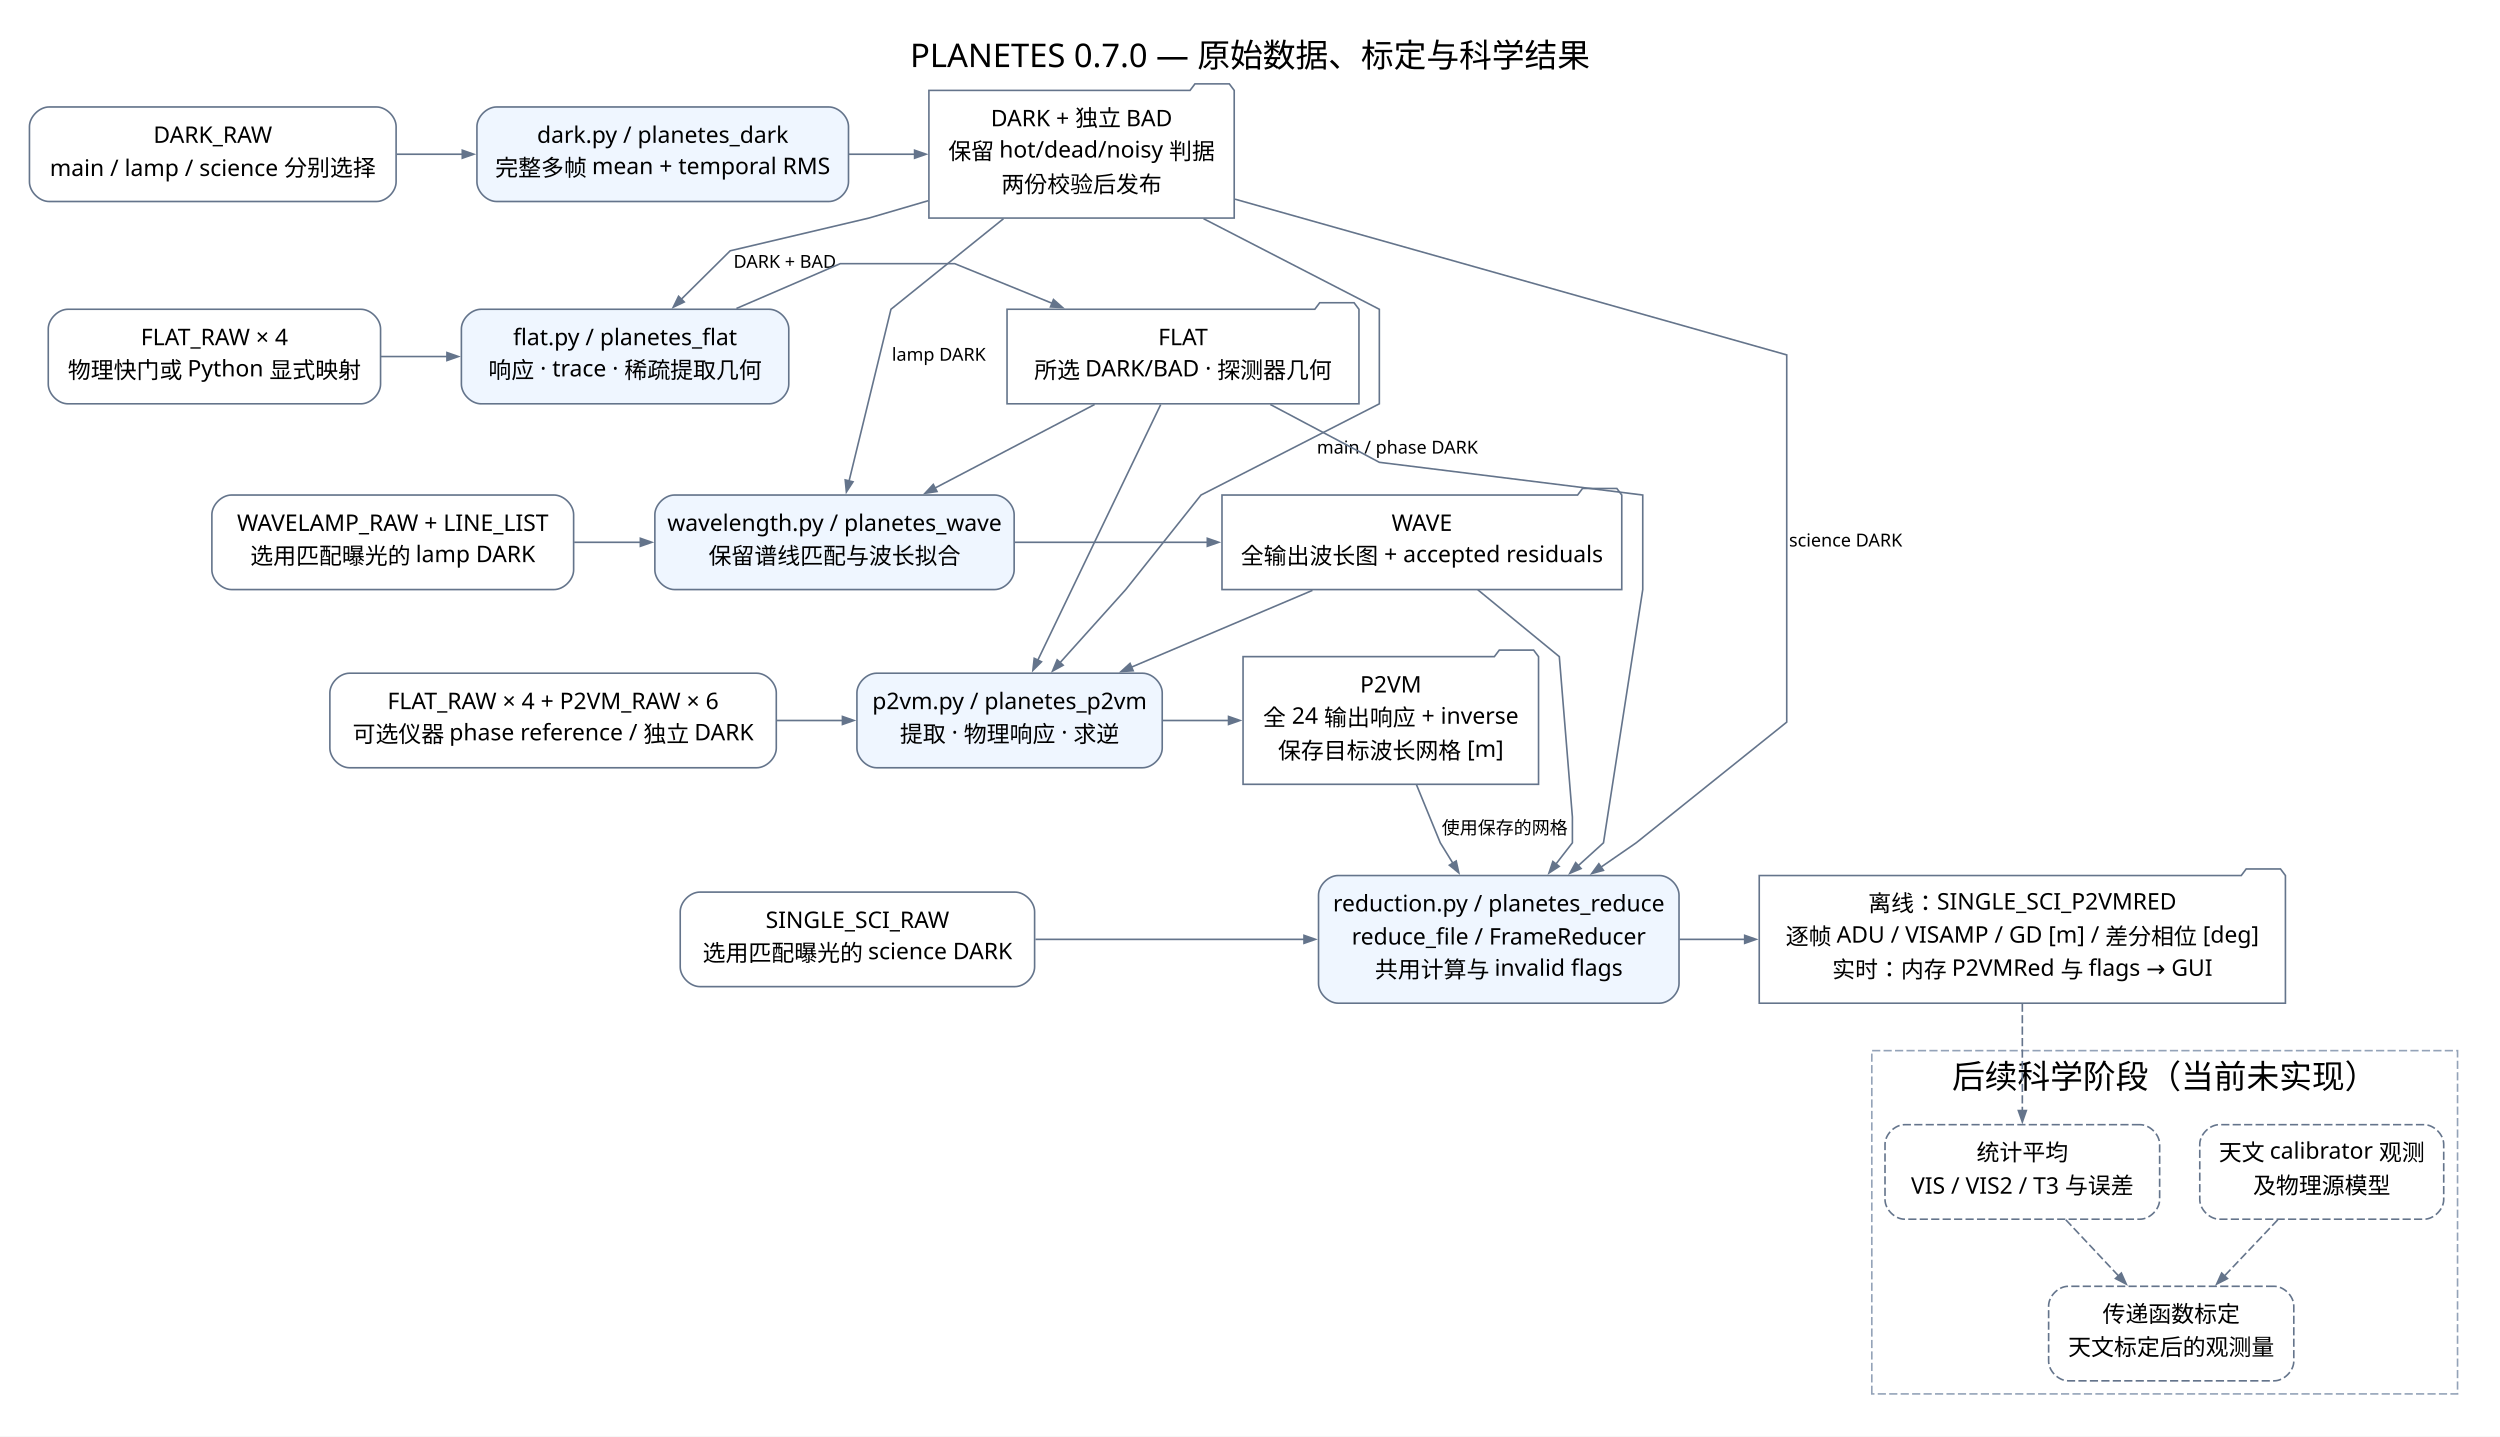
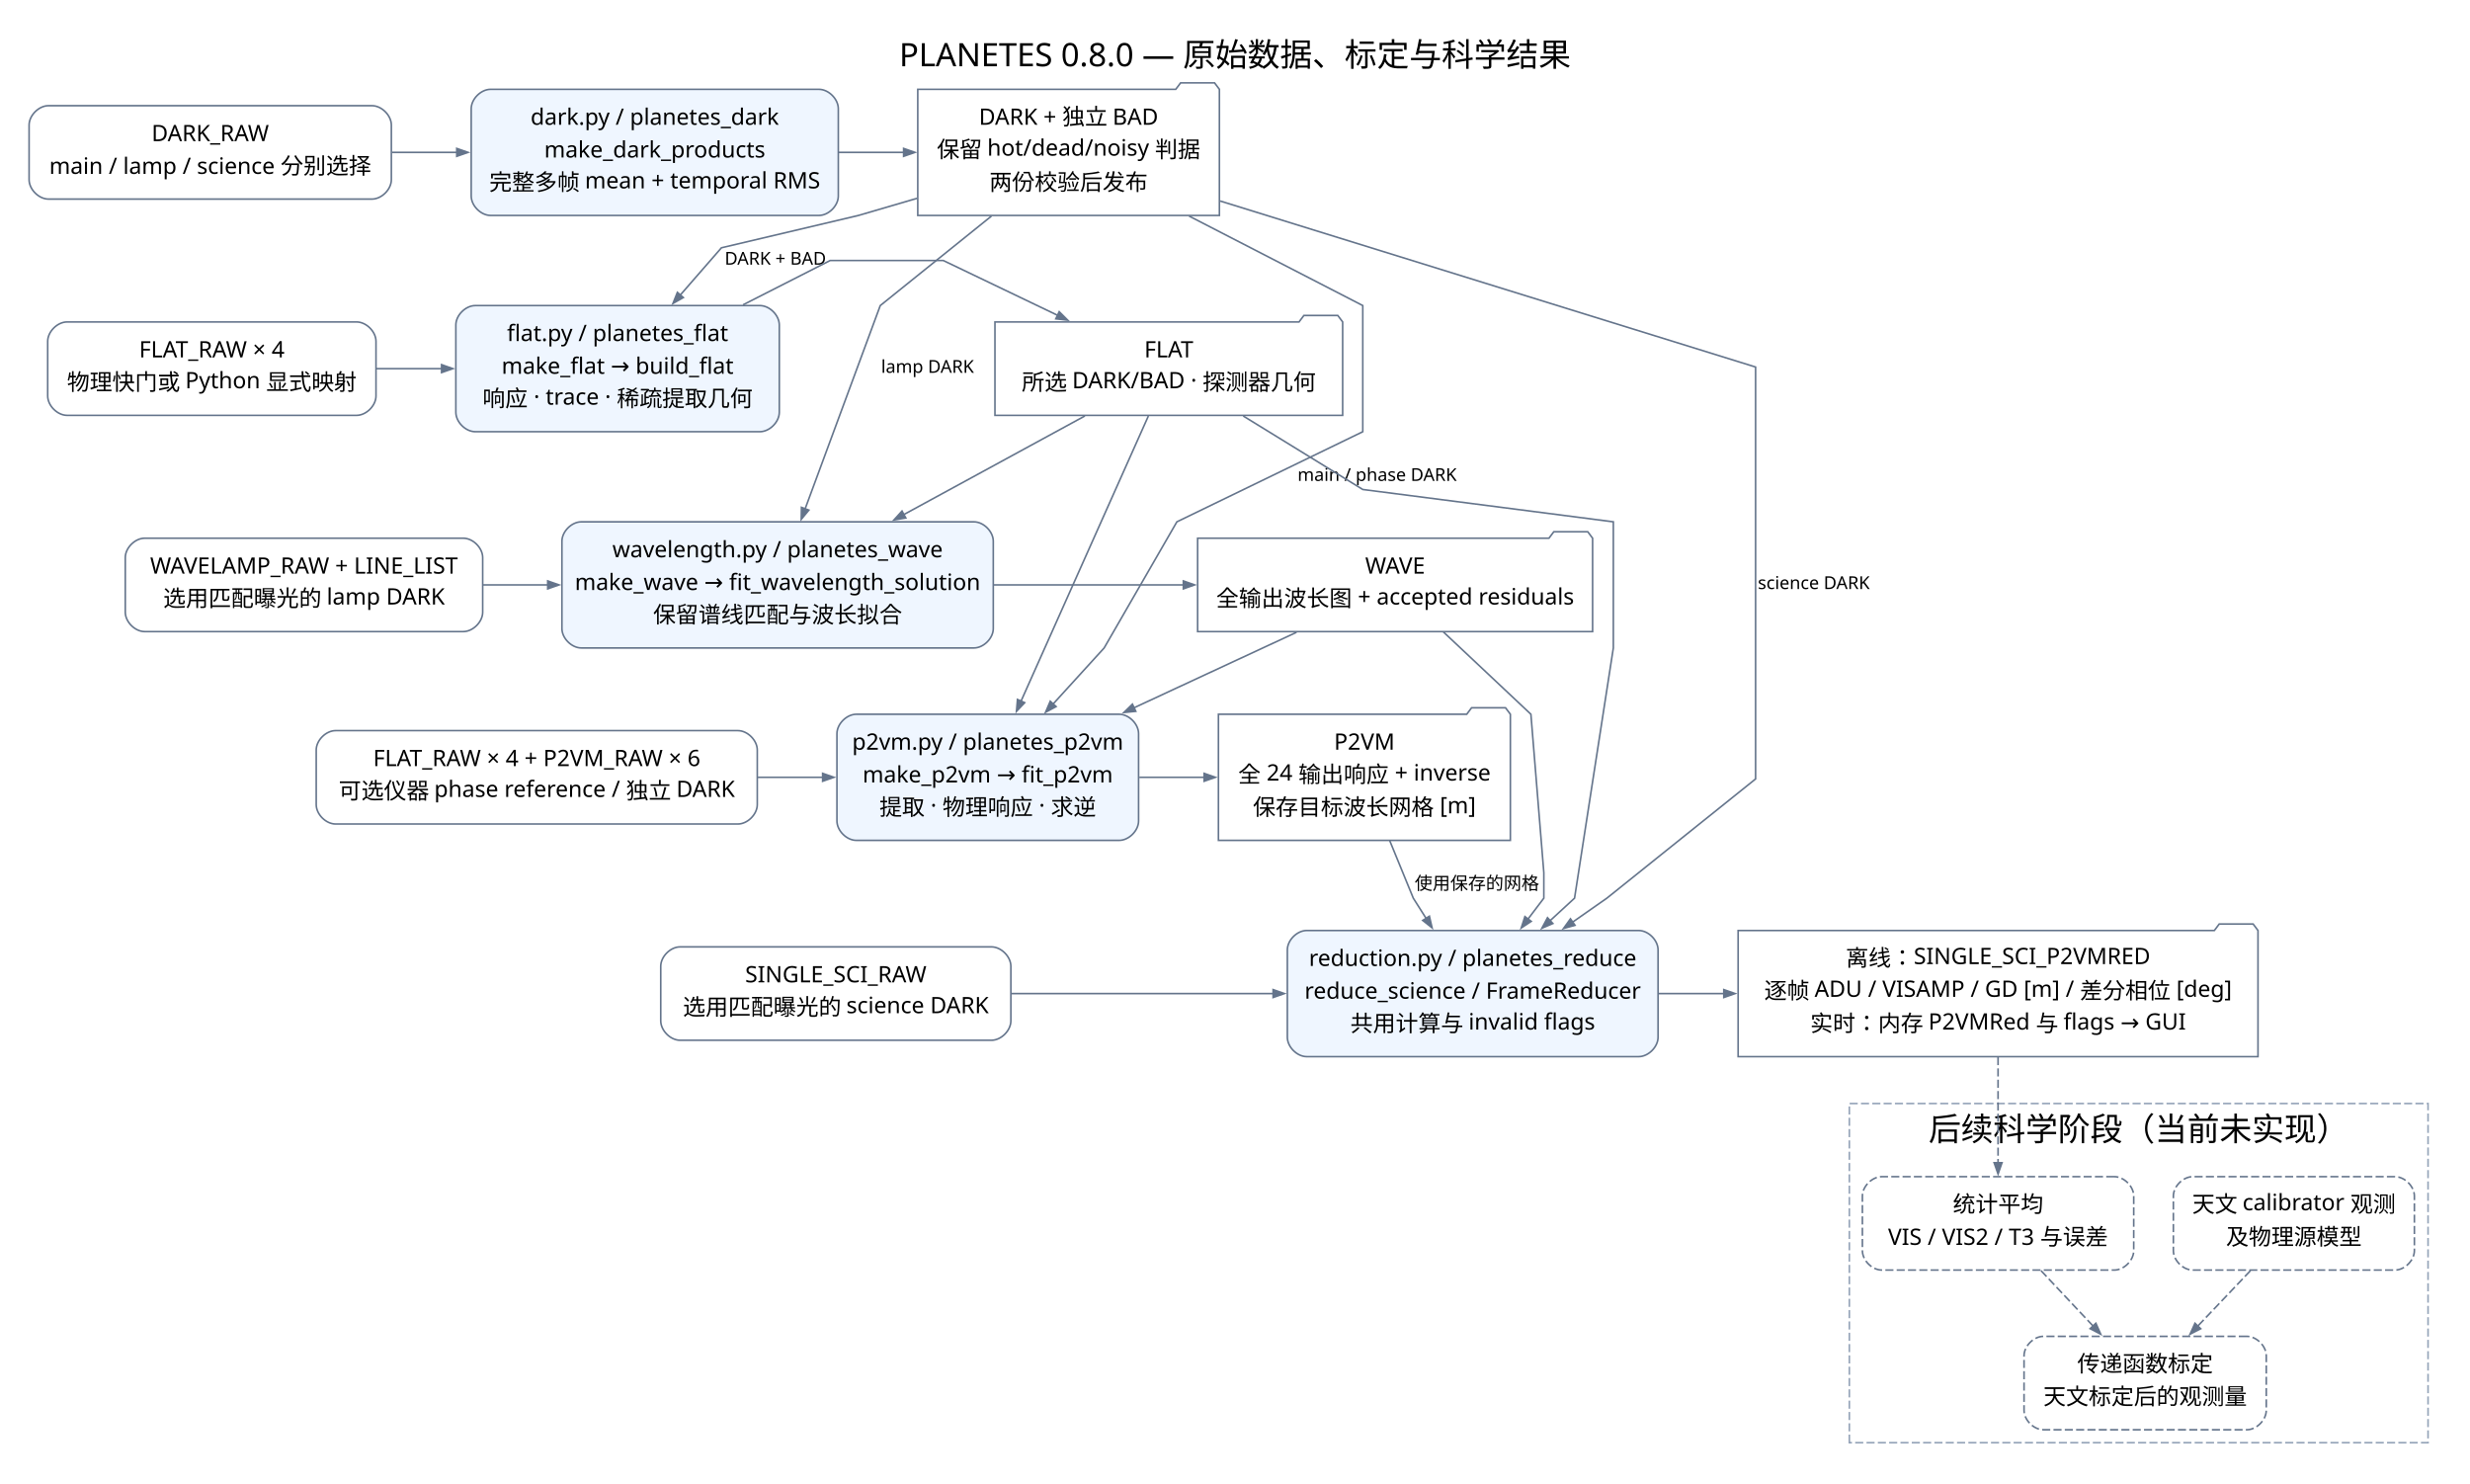
- <svg xmlns="http://www.w3.org/2000/svg" width="1528pt" height="878pt" viewBox="0.00 0.00 1528.00 878.00">
-   <g id="graph0" class="graph" transform="scale(1 1) rotate(0) translate(18 859.96)">
-     <polygon fill="white" stroke="none" points="-18,18 -18,-859.96 1510.05,-859.96 1510.05,18 -18,18" />
-     <text xml:space="preserve" text-anchor="middle" x="746.02" y="-818.96" font-family="PingFang SC" font-size="20.00">PLANETES 0.7.0 — 原始数据、标定与科学结果</text>
+ <svg xmlns="http://www.w3.org/2000/svg" width="1528pt" height="918pt" viewBox="0.00 0.00 1528.00 918.00">
+   <g id="graph0" class="graph" transform="scale(1 1) rotate(0) translate(18 900.46)">
+     <polygon fill="white" stroke="none" points="-18,18 -18,-900.46 1510.05,-900.46 1510.05,18 -18,18" />
+     <text xml:space="preserve" text-anchor="middle" x="746.02" y="-859.46" font-family="PingFang SC" font-size="20.00">PLANETES 0.8.0 — 原始数据、标定与科学结果</text>
    <g id="clust6" class="cluster">
      <polygon fill="white" stroke="#94a3b8" stroke-dasharray="5,2" points="1126.05,-8 1126.05,-217.81 1484.05,-217.81 1484.05,-8 1126.05,-8" />
      <text xml:space="preserve" text-anchor="middle" x="1305.05" y="-194.81" font-family="PingFang SC" font-size="20.00">后续科学阶段（当前未实现）</text>
    </g>
    <g id="node1" class="node">
-       <path fill="none" stroke="#64748b" d="M212.1,-794.58C212.1,-794.58 12,-794.58 12,-794.58 6,-794.58 0,-788.58 0,-782.58 0,-782.58 0,-748.8 0,-748.8 0,-742.8 6,-736.8 12,-736.8 12,-736.8 212.1,-736.8 212.1,-736.8 218.1,-736.8 224.1,-742.8 224.1,-748.8 224.1,-748.8 224.1,-782.58 224.1,-782.58 224.1,-788.58 218.1,-794.58 212.1,-794.58" />
-       <text xml:space="preserve" text-anchor="middle" x="112.05" y="-772.64" font-family="PingFang SC" font-size="14.00">DARK_RAW</text>
-       <text xml:space="preserve" text-anchor="middle" x="112.05" y="-752.39" font-family="PingFang SC" font-size="14.00">main / lamp / science 分别选择</text>
+       <path fill="none" stroke="#64748b" d="M212.1,-835.08C212.1,-835.08 12,-835.08 12,-835.08 6,-835.08 0,-829.08 0,-823.08 0,-823.08 0,-789.3 0,-789.3 0,-783.3 6,-777.3 12,-777.3 12,-777.3 212.1,-777.3 212.1,-777.3 218.1,-777.3 224.1,-783.3 224.1,-789.3 224.1,-789.3 224.1,-823.08 224.1,-823.08 224.1,-829.08 218.1,-835.08 212.1,-835.08" />
+       <text xml:space="preserve" text-anchor="middle" x="112.05" y="-813.14" font-family="PingFang SC" font-size="14.00">DARK_RAW</text>
+       <text xml:space="preserve" text-anchor="middle" x="112.05" y="-792.89" font-family="PingFang SC" font-size="14.00">main / lamp / science 分别选择</text>
    </g>
    <g id="node2" class="node">
-       <path fill="#eff6ff" stroke="#64748b" d="M488.6,-794.58C488.6,-794.58 285.5,-794.58 285.5,-794.58 279.5,-794.58 273.5,-788.58 273.5,-782.58 273.5,-782.58 273.5,-748.8 273.5,-748.8 273.5,-742.8 279.5,-736.8 285.5,-736.8 285.5,-736.8 488.6,-736.8 488.6,-736.8 494.6,-736.8 500.6,-742.8 500.6,-748.8 500.6,-748.8 500.6,-782.58 500.6,-782.58 500.6,-788.58 494.6,-794.58 488.6,-794.58" />
-       <text xml:space="preserve" text-anchor="middle" x="387.05" y="-772.64" font-family="PingFang SC" font-size="14.00">dark.py / planetes_dark</text>
-       <text xml:space="preserve" text-anchor="middle" x="387.05" y="-752.39" font-family="PingFang SC" font-size="14.00">完整多帧 mean + temporal RMS</text>
+       <path fill="#eff6ff" stroke="#64748b" d="M488.6,-845.21C488.6,-845.21 285.5,-845.21 285.5,-845.21 279.5,-845.21 273.5,-839.21 273.5,-833.21 273.5,-833.21 273.5,-779.18 273.5,-779.18 273.5,-773.18 279.5,-767.18 285.5,-767.18 285.5,-767.18 488.6,-767.18 488.6,-767.18 494.6,-767.18 500.6,-773.18 500.6,-779.18 500.6,-779.18 500.6,-833.21 500.6,-833.21 500.6,-839.21 494.6,-845.21 488.6,-845.21" />
+       <text xml:space="preserve" text-anchor="middle" x="387.05" y="-823.27" font-family="PingFang SC" font-size="14.00">dark.py / planetes_dark</text>
+       <text xml:space="preserve" text-anchor="middle" x="387.05" y="-803.02" font-family="PingFang SC" font-size="14.00">make_dark_products</text>
+       <text xml:space="preserve" text-anchor="middle" x="387.05" y="-782.77" font-family="PingFang SC" font-size="14.00">完整多帧 mean + temporal RMS</text>
    </g>
    <g id="edge1" class="edge">
-       <path fill="none" stroke="#64748b" d="M224.52,-765.69C236.39,-765.69 251.5,-765.69 264.71,-765.69" />
-       <polygon fill="#64748b" stroke="#64748b" points="264.55,-768.15 271.55,-765.7 264.55,-763.25 264.55,-768.15" />
+       <path fill="none" stroke="#64748b" d="M224.52,-806.19C236.39,-806.19 251.5,-806.19 264.71,-806.19" />
+       <polygon fill="#64748b" stroke="#64748b" points="264.55,-808.65 271.55,-806.2 264.55,-803.75 264.55,-808.65" />
    </g>
    <g id="node4" class="node">
-       <path fill="none" stroke="#64748b" d="M202.6,-670.93C202.6,-670.93 23.5,-670.93 23.5,-670.93 17.5,-670.93 11.5,-664.93 11.5,-658.93 11.5,-658.93 11.5,-625.15 11.5,-625.15 11.5,-619.15 17.5,-613.15 23.5,-613.15 23.5,-613.15 202.6,-613.15 202.6,-613.15 208.6,-613.15 214.6,-619.15 214.6,-625.15 214.6,-625.15 214.6,-658.93 214.6,-658.93 214.6,-664.93 208.6,-670.93 202.6,-670.93" />
-       <text xml:space="preserve" text-anchor="middle" x="113.05" y="-648.99" font-family="PingFang SC" font-size="14.00">FLAT_RAW × 4</text>
-       <text xml:space="preserve" text-anchor="middle" x="113.05" y="-628.74" font-family="PingFang SC" font-size="14.00">物理快门或 Python 显式映射</text>
+       <path fill="none" stroke="#64748b" d="M202.6,-701.3C202.6,-701.3 23.5,-701.3 23.5,-701.3 17.5,-701.3 11.5,-695.3 11.5,-689.3 11.5,-689.3 11.5,-655.52 11.5,-655.52 11.5,-649.52 17.5,-643.52 23.5,-643.52 23.5,-643.52 202.6,-643.52 202.6,-643.52 208.6,-643.52 214.6,-649.52 214.6,-655.52 214.6,-655.52 214.6,-689.3 214.6,-689.3 214.6,-695.3 208.6,-701.3 202.6,-701.3" />
+       <text xml:space="preserve" text-anchor="middle" x="113.05" y="-679.37" font-family="PingFang SC" font-size="14.00">FLAT_RAW × 4</text>
+       <text xml:space="preserve" text-anchor="middle" x="113.05" y="-659.12" font-family="PingFang SC" font-size="14.00">物理快门或 Python 显式映射</text>
    </g>
    <g id="node3" class="node">
-       <polygon fill="none" stroke="#64748b" points="736.35,-804.71 733.35,-808.71 712.35,-808.71 709.35,-804.71 549.75,-804.71 549.75,-726.68 736.35,-726.68 736.35,-804.71" />
-       <text xml:space="preserve" text-anchor="middle" x="643.05" y="-782.77" font-family="PingFang SC" font-size="14.00">DARK + 独立 BAD</text>
-       <text xml:space="preserve" text-anchor="middle" x="643.05" y="-762.52" font-family="PingFang SC" font-size="14.00">保留 hot/dead/noisy 判据</text>
-       <text xml:space="preserve" text-anchor="middle" x="643.05" y="-742.27" font-family="PingFang SC" font-size="14.00">两份校验后发布</text>
+       <polygon fill="none" stroke="#64748b" points="736.35,-845.21 733.35,-849.21 712.35,-849.21 709.35,-845.21 549.75,-845.21 549.75,-767.18 736.35,-767.18 736.35,-845.21" />
+       <text xml:space="preserve" text-anchor="middle" x="643.05" y="-823.27" font-family="PingFang SC" font-size="14.00">DARK + 独立 BAD</text>
+       <text xml:space="preserve" text-anchor="middle" x="643.05" y="-803.02" font-family="PingFang SC" font-size="14.00">保留 hot/dead/noisy 判据</text>
+       <text xml:space="preserve" text-anchor="middle" x="643.05" y="-782.77" font-family="PingFang SC" font-size="14.00">两份校验后发布</text>
    </g>
    <g id="edge2" class="edge">
-       <path fill="none" stroke="#64748b" d="M500.8,-765.69C514.26,-765.69 529.87,-765.69 541.33,-765.69" />
-       <polygon fill="#64748b" stroke="#64748b" points="541,-768.15 548,-765.7 541,-763.25 541,-768.15" />
+       <path fill="none" stroke="#64748b" d="M500.8,-806.19C514.26,-806.19 529.87,-806.19 541.33,-806.19" />
+       <polygon fill="#64748b" stroke="#64748b" points="541,-808.65 548,-806.2 541,-803.75 541,-808.65" />
    </g>
    <g id="node5" class="node">
-       <path fill="#eff6ff" stroke="#64748b" d="M452.1,-670.93C452.1,-670.93 276,-670.93 276,-670.93 270,-670.93 264,-664.93 264,-658.93 264,-658.93 264,-625.15 264,-625.15 264,-619.15 270,-613.15 276,-613.15 276,-613.15 452.1,-613.15 452.1,-613.15 458.1,-613.15 464.1,-619.15 464.1,-625.15 464.1,-625.15 464.1,-658.93 464.1,-658.93 464.1,-664.93 458.1,-670.93 452.1,-670.93" />
-       <text xml:space="preserve" text-anchor="middle" x="364.05" y="-648.99" font-family="PingFang SC" font-size="14.00">flat.py / planetes_flat</text>
-       <text xml:space="preserve" text-anchor="middle" x="364.05" y="-628.74" font-family="PingFang SC" font-size="14.00">响应 · trace · 稀疏提取几何</text>
+       <path fill="#eff6ff" stroke="#64748b" d="M452.1,-711.43C452.1,-711.43 276,-711.43 276,-711.43 270,-711.43 264,-705.43 264,-699.43 264,-699.43 264,-645.4 264,-645.4 264,-639.4 270,-633.4 276,-633.4 276,-633.4 452.1,-633.4 452.1,-633.4 458.1,-633.4 464.1,-639.4 464.1,-645.4 464.1,-645.4 464.1,-699.43 464.1,-699.43 464.1,-705.43 458.1,-711.43 452.1,-711.43" />
+       <text xml:space="preserve" text-anchor="middle" x="364.05" y="-689.49" font-family="PingFang SC" font-size="14.00">flat.py / planetes_flat</text>
+       <text xml:space="preserve" text-anchor="middle" x="364.05" y="-669.24" font-family="PingFang SC" font-size="14.00">make_flat → build_flat</text>
+       <text xml:space="preserve" text-anchor="middle" x="364.05" y="-648.99" font-family="PingFang SC" font-size="14.00">响应 · trace · 稀疏提取几何</text>
    </g>
    <g id="edge11" class="edge">
-       <path fill="none" stroke="#64748b" d="M549.26,-737.27C528.76,-731.27 513.05,-726.68 513.05,-726.68 513.05,-726.68 428.3,-706.68 428.3,-706.68 428.3,-706.68 413.49,-692.01 398.09,-676.76" />
-       <polygon fill="#64748b" stroke="#64748b" points="400.19,-675.39 393.49,-672.2 396.74,-678.87 400.19,-675.39" />
-       <text xml:space="preserve" text-anchor="middle" x="461.67" y="-696.23" font-family="PingFang SC" font-size="11.00">DARK + BAD</text>
+       <path fill="none" stroke="#64748b" d="M549.26,-777.77C528.76,-771.77 513.05,-767.18 513.05,-767.18 513.05,-767.18 428.3,-747.18 428.3,-747.18 428.3,-747.18 416.36,-733.47 402.78,-717.88" />
+       <polygon fill="#64748b" stroke="#64748b" points="404.74,-716.4 398.3,-712.74 401.05,-719.62 404.74,-716.4" />
+       <text xml:space="preserve" text-anchor="middle" x="461.67" y="-736.73" font-family="PingFang SC" font-size="11.00">DARK + BAD</text>
    </g>
    <g id="node8" class="node">
-       <path fill="#eff6ff" stroke="#64748b" d="M589.85,-557.4C589.85,-557.4 394.25,-557.4 394.25,-557.4 388.25,-557.4 382.25,-551.4 382.25,-545.4 382.25,-545.4 382.25,-511.62 382.25,-511.62 382.25,-505.62 388.25,-499.62 394.25,-499.62 394.25,-499.62 589.85,-499.62 589.85,-499.62 595.85,-499.62 601.85,-505.62 601.85,-511.62 601.85,-511.62 601.85,-545.4 601.85,-545.4 601.85,-551.4 595.85,-557.4 589.85,-557.4" />
-       <text xml:space="preserve" text-anchor="middle" x="492.05" y="-535.46" font-family="PingFang SC" font-size="14.00">wavelength.py / planetes_wave</text>
-       <text xml:space="preserve" text-anchor="middle" x="492.05" y="-515.21" font-family="PingFang SC" font-size="14.00">保留谱线匹配与波长拟合</text>
+       <path fill="#eff6ff" stroke="#64748b" d="M584.47,-577.65C584.47,-577.65 341.62,-577.65 341.62,-577.65 335.62,-577.65 329.62,-571.65 329.62,-565.65 329.62,-565.65 329.62,-511.62 329.62,-511.62 329.62,-505.62 335.62,-499.62 341.62,-499.62 341.62,-499.62 584.47,-499.62 584.47,-499.62 590.47,-499.62 596.47,-505.62 596.47,-511.62 596.47,-511.62 596.47,-565.65 596.47,-565.65 596.47,-571.65 590.47,-577.65 584.47,-577.65" />
+       <text xml:space="preserve" text-anchor="middle" x="463.05" y="-555.71" font-family="PingFang SC" font-size="14.00">wavelength.py / planetes_wave</text>
+       <text xml:space="preserve" text-anchor="middle" x="463.05" y="-535.46" font-family="PingFang SC" font-size="14.00">make_wave → fit_wavelength_solution</text>
+       <text xml:space="preserve" text-anchor="middle" x="463.05" y="-515.21" font-family="PingFang SC" font-size="14.00">保留谱线匹配与波长拟合</text>
    </g>
    <g id="edge12" class="edge">
-       <path fill="none" stroke="#64748b" d="M595.33,-726.29C563.16,-700.39 526.55,-670.93 526.55,-670.93 526.55,-670.93 511.14,-607.76 500.92,-565.86" />
-       <polygon fill="#64748b" stroke="#64748b" points="503.35,-565.48 499.31,-559.26 498.59,-566.64 503.35,-565.48" />
-       <text xml:space="preserve" text-anchor="middle" x="555.8" y="-639.46" font-family="PingFang SC" font-size="11.00">lamp DARK</text>
+       <path fill="none" stroke="#64748b" d="M595.33,-766.79C563.16,-740.89 526.55,-711.43 526.55,-711.43 526.55,-711.43 498.89,-636.6 480.08,-585.71" />
+       <polygon fill="#64748b" stroke="#64748b" points="482.39,-584.9 477.67,-579.18 477.8,-586.6 482.39,-584.9" />
+       <text xml:space="preserve" text-anchor="middle" x="555.8" y="-669.84" font-family="PingFang SC" font-size="11.00">lamp DARK</text>
    </g>
    <g id="node11" class="node">
-       <path fill="#eff6ff" stroke="#64748b" d="M680.35,-448.49C680.35,-448.49 517.75,-448.49 517.75,-448.49 511.75,-448.49 505.75,-442.49 505.75,-436.49 505.75,-436.49 505.75,-402.71 505.75,-402.71 505.75,-396.71 511.75,-390.71 517.75,-390.71 517.75,-390.71 680.35,-390.71 680.35,-390.71 686.35,-390.71 692.35,-396.71 692.35,-402.71 692.35,-402.71 692.35,-436.49 692.35,-436.49 692.35,-442.49 686.35,-448.49 680.35,-448.49" />
-       <text xml:space="preserve" text-anchor="middle" x="599.05" y="-426.55" font-family="PingFang SC" font-size="14.00">p2vm.py / planetes_p2vm</text>
-       <text xml:space="preserve" text-anchor="middle" x="599.05" y="-406.3" font-family="PingFang SC" font-size="14.00">提取 · 物理响应 · 求逆</text>
+       <path fill="#eff6ff" stroke="#64748b" d="M674.35,-458.62C674.35,-458.62 511.75,-458.62 511.75,-458.62 505.75,-458.62 499.75,-452.62 499.75,-446.62 499.75,-446.62 499.75,-392.59 499.75,-392.59 499.75,-386.59 505.75,-380.59 511.75,-380.59 511.75,-380.59 674.35,-380.59 674.35,-380.59 680.35,-380.59 686.35,-386.59 686.35,-392.59 686.35,-392.59 686.35,-446.62 686.35,-446.62 686.35,-452.62 680.35,-458.62 674.35,-458.62" />
+       <text xml:space="preserve" text-anchor="middle" x="593.05" y="-436.68" font-family="PingFang SC" font-size="14.00">p2vm.py / planetes_p2vm</text>
+       <text xml:space="preserve" text-anchor="middle" x="593.05" y="-416.43" font-family="PingFang SC" font-size="14.00">make_p2vm → fit_p2vm</text>
+       <text xml:space="preserve" text-anchor="middle" x="593.05" y="-396.18" font-family="PingFang SC" font-size="14.00">提取 · 物理响应 · 求逆</text>
    </g>
    <g id="edge13" class="edge">
-       <path fill="none" stroke="#64748b" d="M717.6,-726.29C767.86,-700.39 825.05,-670.93 825.05,-670.93 825.05,-670.93 825.05,-613.15 825.05,-613.15 825.05,-613.15 716.05,-557.4 716.05,-557.4 716.05,-557.4 670.05,-499.62 670.05,-499.62 670.05,-499.62 649.04,-476.24 629.88,-454.92" />
-       <polygon fill="#64748b" stroke="#64748b" points="631.79,-453.38 625.29,-449.81 628.15,-456.66 631.79,-453.38" />
-       <text xml:space="preserve" text-anchor="middle" x="836.1" y="-582.7" font-family="PingFang SC" font-size="11.00">main / phase DARK</text>
+       <path fill="none" stroke="#64748b" d="M717.6,-766.79C767.86,-740.89 825.05,-711.43 825.05,-711.43 825.05,-711.43 825.05,-633.4 825.05,-633.4 825.05,-633.4 710.05,-577.65 710.05,-577.65 710.05,-577.65 665.05,-499.62 665.05,-499.62 665.05,-499.62 649.83,-482.92 633.39,-464.87" />
+       <polygon fill="#64748b" stroke="#64748b" points="635.33,-463.37 628.8,-459.84 631.71,-466.67 635.33,-463.37" />
+       <text xml:space="preserve" text-anchor="middle" x="833.92" y="-602.95" font-family="PingFang SC" font-size="11.00">main / phase DARK</text>
    </g>
    <g id="node14" class="node">
-       <path fill="#eff6ff" stroke="#64748b" d="M996.22,-324.84C996.22,-324.84 799.88,-324.84 799.88,-324.84 793.88,-324.84 787.88,-318.84 787.88,-312.84 787.88,-312.84 787.88,-258.81 787.88,-258.81 787.88,-252.81 793.88,-246.81 799.88,-246.81 799.88,-246.81 996.22,-246.81 996.22,-246.81 1002.22,-246.81 1008.22,-252.81 1008.22,-258.81 1008.22,-258.81 1008.22,-312.84 1008.22,-312.84 1008.22,-318.84 1002.22,-324.84 996.22,-324.84" />
-       <text xml:space="preserve" text-anchor="middle" x="898.05" y="-302.9" font-family="PingFang SC" font-size="14.00">reduction.py / planetes_reduce</text>
-       <text xml:space="preserve" text-anchor="middle" x="898.05" y="-282.65" font-family="PingFang SC" font-size="14.00">reduce_file / FrameReducer</text>
-       <text xml:space="preserve" text-anchor="middle" x="898.05" y="-262.4" font-family="PingFang SC" font-size="14.00">共用计算与 invalid flags</text>
+       <path fill="#eff6ff" stroke="#64748b" d="M995.72,-324.84C995.72,-324.84 790.38,-324.84 790.38,-324.84 784.38,-324.84 778.38,-318.84 778.38,-312.84 778.38,-312.84 778.38,-258.81 778.38,-258.81 778.38,-252.81 784.38,-246.81 790.38,-246.81 790.38,-246.81 995.72,-246.81 995.72,-246.81 1001.72,-246.81 1007.72,-252.81 1007.72,-258.81 1007.72,-258.81 1007.72,-312.84 1007.72,-312.84 1007.72,-318.84 1001.72,-324.84 995.72,-324.84" />
+       <text xml:space="preserve" text-anchor="middle" x="893.05" y="-302.9" font-family="PingFang SC" font-size="14.00">reduction.py / planetes_reduce</text>
+       <text xml:space="preserve" text-anchor="middle" x="893.05" y="-282.65" font-family="PingFang SC" font-size="14.00">reduce_science / FrameReducer</text>
+       <text xml:space="preserve" text-anchor="middle" x="893.05" y="-262.4" font-family="PingFang SC" font-size="14.00">共用计算与 invalid flags</text>
    </g>
    <g id="edge14" class="edge">
-       <path fill="none" stroke="#64748b" d="M736.84,-738.22C863.63,-702.43 1074.05,-643.04 1074.05,-643.04 1074.05,-643.04 1074.05,-643.04 1074.05,-418.6 1074.05,-418.6 982.05,-344.84 982.05,-344.84 982.05,-344.84 972.76,-338.42 960.35,-329.85" />
-       <polygon fill="#64748b" stroke="#64748b" points="962.01,-328.02 954.86,-326.06 959.22,-332.05 962.01,-328.02" />
-       <text xml:space="preserve" text-anchor="middle" x="1110.05" y="-525.93" font-family="PingFang SC" font-size="11.00">science DARK</text>
+       <path fill="none" stroke="#64748b" d="M736.84,-776.11C862,-737.3 1068.05,-673.41 1068.05,-673.41 1068.05,-673.41 1068.05,-673.41 1068.05,-418.6 1068.05,-418.6 976.05,-344.84 976.05,-344.84 976.05,-344.84 966.87,-338.42 954.61,-329.85" />
+       <polygon fill="#64748b" stroke="#64748b" points="956.33,-328.07 949.19,-326.07 953.52,-332.08 956.33,-328.07" />
+       <text xml:space="preserve" text-anchor="middle" x="1104.05" y="-536.06" font-family="PingFang SC" font-size="11.00">science DARK</text>
    </g>
    <g id="edge3" class="edge">
-       <path fill="none" stroke="#64748b" d="M214.87,-642.04C226.66,-642.04 242.2,-642.04 255.18,-642.04" />
-       <polygon fill="#64748b" stroke="#64748b" points="255.17,-644.49 262.17,-642.04 255.17,-639.59 255.17,-644.49" />
+       <path fill="none" stroke="#64748b" d="M214.87,-672.41C226.66,-672.41 242.2,-672.41 255.18,-672.41" />
+       <polygon fill="#64748b" stroke="#64748b" points="255.17,-674.87 262.17,-672.42 255.17,-669.97 255.17,-674.87" />
    </g>
    <g id="node7" class="node">
-       <path fill="none" stroke="#64748b" d="M320.6,-557.4C320.6,-557.4 123.5,-557.4 123.5,-557.4 117.5,-557.4 111.5,-551.4 111.5,-545.4 111.5,-545.4 111.5,-511.62 111.5,-511.62 111.5,-505.62 117.5,-499.62 123.5,-499.62 123.5,-499.62 320.6,-499.62 320.6,-499.62 326.6,-499.62 332.6,-505.62 332.6,-511.62 332.6,-511.62 332.6,-545.4 332.6,-545.4 332.6,-551.4 326.6,-557.4 320.6,-557.4" />
-       <text xml:space="preserve" text-anchor="middle" x="222.05" y="-535.46" font-family="PingFang SC" font-size="14.00">WAVELAMP_RAW + LINE_LIST</text>
-       <text xml:space="preserve" text-anchor="middle" x="222.05" y="-515.21" font-family="PingFang SC" font-size="14.00">选用匹配曝光的 lamp DARK</text>
+       <path fill="none" stroke="#64748b" d="M268.6,-567.52C268.6,-567.52 71.5,-567.52 71.5,-567.52 65.5,-567.52 59.5,-561.52 59.5,-555.52 59.5,-555.52 59.5,-521.75 59.5,-521.75 59.5,-515.75 65.5,-509.75 71.5,-509.75 71.5,-509.75 268.6,-509.75 268.6,-509.75 274.6,-509.75 280.6,-515.75 280.6,-521.75 280.6,-521.75 280.6,-555.52 280.6,-555.52 280.6,-561.52 274.6,-567.52 268.6,-567.52" />
+       <text xml:space="preserve" text-anchor="middle" x="170.05" y="-545.59" font-family="PingFang SC" font-size="14.00">WAVELAMP_RAW + LINE_LIST</text>
+       <text xml:space="preserve" text-anchor="middle" x="170.05" y="-525.34" font-family="PingFang SC" font-size="14.00">选用匹配曝光的 lamp DARK</text>
    </g>
    <g id="node6" class="node">
-       <polygon fill="none" stroke="#64748b" points="812.6,-670.93 809.6,-674.93 788.6,-674.93 785.6,-670.93 597.5,-670.93 597.5,-613.15 812.6,-613.15 812.6,-670.93" />
-       <text xml:space="preserve" text-anchor="middle" x="705.05" y="-648.99" font-family="PingFang SC" font-size="14.00">FLAT</text>
-       <text xml:space="preserve" text-anchor="middle" x="705.05" y="-628.74" font-family="PingFang SC" font-size="14.00">所选 DARK/BAD · 探测器几何</text>
+       <polygon fill="none" stroke="#64748b" points="812.6,-701.3 809.6,-705.3 788.6,-705.3 785.6,-701.3 597.5,-701.3 597.5,-643.52 812.6,-643.52 812.6,-701.3" />
+       <text xml:space="preserve" text-anchor="middle" x="705.05" y="-679.37" font-family="PingFang SC" font-size="14.00">FLAT</text>
+       <text xml:space="preserve" text-anchor="middle" x="705.05" y="-659.12" font-family="PingFang SC" font-size="14.00">所选 DARK/BAD · 探测器几何</text>
    </g>
    <g id="edge4" class="edge">
-       <path fill="none" stroke="#64748b" d="M432.11,-671.42C464.2,-685.27 495.55,-698.8 495.55,-698.8 495.55,-698.8 565.55,-698.8 565.55,-698.8 565.55,-698.8 594.06,-687.21 625.3,-674.49" />
-       <polygon fill="#64748b" stroke="#64748b" points="625.89,-676.9 631.45,-671.99 624.04,-672.36 625.89,-676.9" />
+       <path fill="none" stroke="#64748b" d="M441.68,-711.91C470.15,-726.39 495.55,-739.3 495.55,-739.3 495.55,-739.3 565.55,-739.3 565.55,-739.3 565.55,-739.3 601.14,-722.24 636.36,-705.35" />
+       <polygon fill="#64748b" stroke="#64748b" points="637.25,-707.64 642.5,-702.41 635.13,-703.23 637.25,-707.64" />
    </g>
    <g id="edge15" class="edge">
-       <path fill="none" stroke="#64748b" d="M651.03,-612.75C621.25,-597.16 584.17,-577.74 553.31,-561.59" />
-       <polygon fill="#64748b" stroke="#64748b" points="554.7,-559.55 547.36,-558.47 552.42,-563.89 554.7,-559.55" />
+       <path fill="none" stroke="#64748b" d="M653.13,-643.14C620.45,-625.35 577.66,-602.05 540.96,-582.06" />
+       <polygon fill="#64748b" stroke="#64748b" points="542.35,-580.03 535.03,-578.83 540.01,-584.33 542.35,-580.03" />
    </g>
    <g id="edge16" class="edge">
-       <path fill="none" stroke="#64748b" d="M691.41,-612.67C672.21,-572.74 637.22,-499.98 616.26,-456.39" />
-       <polygon fill="#64748b" stroke="#64748b" points="618.54,-455.47 613.29,-450.23 614.12,-457.6 618.54,-455.47" />
+       <path fill="none" stroke="#64748b" d="M692.42,-643.13C673.27,-600.24 636.67,-518.29 613.63,-466.7" />
+       <polygon fill="#64748b" stroke="#64748b" points="615.91,-465.78 610.81,-460.39 611.43,-467.78 615.91,-465.78" />
    </g>
    <g id="edge17" class="edge">
-       <path fill="none" stroke="#64748b" d="M758.38,-612.76C790.43,-595.76 825.05,-577.4 825.05,-577.4 825.05,-577.4 986.05,-557.4 986.05,-557.4 986.05,-557.4 986.05,-499.62 986.05,-499.62 986.05,-499.62 962.05,-344.84 962.05,-344.84 962.05,-344.84 955.48,-338.88 946.55,-330.79" />
-       <polygon fill="#64748b" stroke="#64748b" points="948.34,-329.1 941.5,-326.22 945.04,-332.73 948.34,-329.1" />
+       <path fill="none" stroke="#64748b" d="M751.1,-643.11C784.94,-622.3 825.05,-597.65 825.05,-597.65 825.05,-597.65 980.05,-577.65 980.05,-577.65 980.05,-577.65 980.05,-499.62 980.05,-499.62 980.05,-499.62 956.05,-344.84 956.05,-344.84 956.05,-344.84 949.58,-338.88 940.79,-330.79" />
+       <polygon fill="#64748b" stroke="#64748b" points="942.64,-329.16 935.83,-326.22 939.32,-332.77 942.64,-329.16" />
    </g>
    <g id="edge5" class="edge">
-       <path fill="none" stroke="#64748b" d="M332.92,-528.51C345.02,-528.51 360.42,-528.51 373.61,-528.51" />
-       <polygon fill="#64748b" stroke="#64748b" points="373.39,-530.96 380.39,-528.51 373.39,-526.06 373.39,-530.96" />
+       <path fill="none" stroke="#64748b" d="M280.89,-538.63C291.25,-538.63 306.31,-538.63 320.87,-538.63" />
+       <polygon fill="#64748b" stroke="#64748b" points="320.82,-541.09 327.82,-538.64 320.82,-536.19 320.82,-541.09" />
    </g>
    <g id="node10" class="node">
-       <path fill="none" stroke="#64748b" d="M444.47,-448.49C444.47,-448.49 195.62,-448.49 195.62,-448.49 189.62,-448.49 183.62,-442.49 183.62,-436.49 183.62,-436.49 183.62,-402.71 183.62,-402.71 183.62,-396.71 189.62,-390.71 195.62,-390.71 195.62,-390.71 444.47,-390.71 444.47,-390.71 450.47,-390.71 456.47,-396.71 456.47,-402.71 456.47,-402.71 456.47,-436.49 456.47,-436.49 456.47,-442.49 450.47,-448.49 444.47,-448.49" />
-       <text xml:space="preserve" text-anchor="middle" x="320.05" y="-426.55" font-family="PingFang SC" font-size="14.00">FLAT_RAW × 4 + P2VM_RAW × 6</text>
-       <text xml:space="preserve" text-anchor="middle" x="320.05" y="-406.3" font-family="PingFang SC" font-size="14.00">可选仪器 phase reference / 独立 DARK</text>
+       <path fill="none" stroke="#64748b" d="M438.47,-448.49C438.47,-448.49 189.62,-448.49 189.62,-448.49 183.62,-448.49 177.62,-442.49 177.62,-436.49 177.62,-436.49 177.62,-402.71 177.62,-402.71 177.62,-396.71 183.62,-390.71 189.62,-390.71 189.62,-390.71 438.47,-390.71 438.47,-390.71 444.47,-390.71 450.47,-396.71 450.47,-402.71 450.47,-402.71 450.47,-436.49 450.47,-436.49 450.47,-442.49 444.47,-448.49 438.47,-448.49" />
+       <text xml:space="preserve" text-anchor="middle" x="314.05" y="-426.55" font-family="PingFang SC" font-size="14.00">FLAT_RAW × 4 + P2VM_RAW × 6</text>
+       <text xml:space="preserve" text-anchor="middle" x="314.05" y="-406.3" font-family="PingFang SC" font-size="14.00">可选仪器 phase reference / 独立 DARK</text>
    </g>
    <g id="node9" class="node">
-       <polygon fill="none" stroke="#64748b" points="973.22,-557.4 970.22,-561.4 949.22,-561.4 946.22,-557.4 728.88,-557.4 728.88,-499.62 973.22,-499.62 973.22,-557.4" />
-       <text xml:space="preserve" text-anchor="middle" x="851.05" y="-535.46" font-family="PingFang SC" font-size="14.00">WAVE</text>
-       <text xml:space="preserve" text-anchor="middle" x="851.05" y="-515.21" font-family="PingFang SC" font-size="14.00">全输出波长图 + accepted residuals</text>
+       <polygon fill="none" stroke="#64748b" points="967.22,-567.52 964.22,-571.52 943.22,-571.52 940.22,-567.52 722.88,-567.52 722.88,-509.75 967.22,-509.75 967.22,-567.52" />
+       <text xml:space="preserve" text-anchor="middle" x="845.05" y="-545.59" font-family="PingFang SC" font-size="14.00">WAVE</text>
+       <text xml:space="preserve" text-anchor="middle" x="845.05" y="-525.34" font-family="PingFang SC" font-size="14.00">全输出波长图 + accepted residuals</text>
    </g>
    <g id="edge6" class="edge">
-       <path fill="none" stroke="#64748b" d="M602.33,-528.51C608.18,-528.51 611.72,-528.51 611.72,-528.51 611.72,-528.51 690.36,-528.51 720.14,-528.51" />
-       <polygon fill="#64748b" stroke="#64748b" points="719.91,-530.96 726.91,-528.51 719.91,-526.06 719.91,-530.96" />
+       <path fill="none" stroke="#64748b" d="M596.87,-538.63C618.77,-538.63 689.75,-538.63 714.3,-538.63" />
+       <polygon fill="#64748b" stroke="#64748b" points="714.04,-541.09 721.04,-538.64 714.04,-536.19 714.04,-541.09" />
    </g>
    <g id="edge18" class="edge">
-       <path fill="none" stroke="#64748b" d="M784.18,-499.14C750.01,-484.65 708.34,-466.97 673.19,-452.06" />
-       <polygon fill="#64748b" stroke="#64748b" points="674.59,-449.99 667.19,-449.51 672.68,-454.5 674.59,-449.99" />
+       <path fill="none" stroke="#64748b" d="M784.05,-509.31C753.85,-495.28 716.79,-478.07 683.38,-462.55" />
+       <polygon fill="#64748b" stroke="#64748b" points="684.62,-460.43 677.24,-459.7 682.55,-464.87 684.62,-460.43" />
    </g>
    <g id="edge19" class="edge">
-       <path fill="none" stroke="#64748b" d="M885.22,-499.49C908.47,-480.42 935.05,-458.62 935.05,-458.62 935.05,-458.62 943.05,-360.59 943.05,-360.59 943.05,-360.59 943.05,-344.84 943.05,-344.84 943.05,-344.84 938.69,-339.22 932.68,-331.48" />
-       <polygon fill="#64748b" stroke="#64748b" points="934.97,-330.42 928.74,-326.39 931.1,-333.43 934.97,-330.42" />
+       <path fill="none" stroke="#64748b" d="M874.9,-509.55C899.05,-486.84 929.05,-458.62 929.05,-458.62 929.05,-458.62 937.05,-360.59 937.05,-360.59 937.05,-360.59 937.05,-344.84 937.05,-344.84 937.05,-344.84 932.95,-339.44 927.26,-331.93" />
+       <polygon fill="#64748b" stroke="#64748b" points="929.25,-330.5 923.07,-326.4 925.35,-333.46 929.25,-330.5" />
    </g>
    <g id="edge7" class="edge">
-       <path fill="none" stroke="#64748b" d="M456.83,-419.6C472.03,-419.6 487.62,-419.6 497.07,-419.6" />
-       <polygon fill="#64748b" stroke="#64748b" points="496.9,-422.06 503.9,-419.61 496.9,-417.16 496.9,-422.06" />
+       <path fill="none" stroke="#64748b" d="M450.83,-419.6C466.03,-419.6 481.62,-419.6 491.07,-419.6" />
+       <polygon fill="#64748b" stroke="#64748b" points="490.9,-422.06 497.9,-419.61 490.9,-417.16 490.9,-422.06" />
    </g>
    <g id="node13" class="node">
-       <path fill="none" stroke="#64748b" d="M602.35,-314.71C602.35,-314.71 409.75,-314.71 409.75,-314.71 403.75,-314.71 397.75,-308.71 397.75,-302.71 397.75,-302.71 397.75,-268.94 397.75,-268.94 397.75,-262.94 403.75,-256.94 409.75,-256.94 409.75,-256.94 602.35,-256.94 602.35,-256.94 608.35,-256.94 614.35,-262.94 614.35,-268.94 614.35,-268.94 614.35,-302.71 614.35,-302.71 614.35,-308.71 608.35,-314.71 602.35,-314.71" />
-       <text xml:space="preserve" text-anchor="middle" x="506.05" y="-292.77" font-family="PingFang SC" font-size="14.00">SINGLE_SCI_RAW</text>
-       <text xml:space="preserve" text-anchor="middle" x="506.05" y="-272.52" font-family="PingFang SC" font-size="14.00">选用匹配曝光的 science DARK</text>
+       <path fill="none" stroke="#64748b" d="M595.35,-314.71C595.35,-314.71 402.75,-314.71 402.75,-314.71 396.75,-314.71 390.75,-308.71 390.75,-302.71 390.75,-302.71 390.75,-268.94 390.75,-268.94 390.75,-262.94 396.75,-256.94 402.75,-256.94 402.75,-256.94 595.35,-256.94 595.35,-256.94 601.35,-256.94 607.35,-262.94 607.35,-268.94 607.35,-268.94 607.35,-302.71 607.35,-302.71 607.35,-308.71 601.35,-314.71 595.35,-314.71" />
+       <text xml:space="preserve" text-anchor="middle" x="499.05" y="-292.77" font-family="PingFang SC" font-size="14.00">SINGLE_SCI_RAW</text>
+       <text xml:space="preserve" text-anchor="middle" x="499.05" y="-272.52" font-family="PingFang SC" font-size="14.00">选用匹配曝光的 science DARK</text>
    </g>
    <g id="node12" class="node">
-       <polygon fill="none" stroke="#64748b" points="922.35,-458.62 919.35,-462.62 898.35,-462.62 895.35,-458.62 741.75,-458.62 741.75,-380.59 922.35,-380.59 922.35,-458.62" />
-       <text xml:space="preserve" text-anchor="middle" x="832.05" y="-436.68" font-family="PingFang SC" font-size="14.00">P2VM</text>
-       <text xml:space="preserve" text-anchor="middle" x="832.05" y="-416.43" font-family="PingFang SC" font-size="14.00">全 24 输出响应 + inverse</text>
-       <text xml:space="preserve" text-anchor="middle" x="832.05" y="-396.18" font-family="PingFang SC" font-size="14.00">保存目标波长网格 [m]</text>
+       <polygon fill="none" stroke="#64748b" points="916.35,-458.62 913.35,-462.62 892.35,-462.62 889.35,-458.62 735.75,-458.62 735.75,-380.59 916.35,-380.59 916.35,-458.62" />
+       <text xml:space="preserve" text-anchor="middle" x="826.05" y="-436.68" font-family="PingFang SC" font-size="14.00">P2VM</text>
+       <text xml:space="preserve" text-anchor="middle" x="826.05" y="-416.43" font-family="PingFang SC" font-size="14.00">全 24 输出响应 + inverse</text>
+       <text xml:space="preserve" text-anchor="middle" x="826.05" y="-396.18" font-family="PingFang SC" font-size="14.00">保存目标波长网格 [m]</text>
    </g>
    <g id="edge8" class="edge">
-       <path fill="none" stroke="#64748b" d="M692.81,-419.6C704.51,-419.6 720.45,-419.6 733.19,-419.6" />
-       <polygon fill="#64748b" stroke="#64748b" points="732.88,-422.06 739.88,-419.61 732.88,-417.16 732.88,-422.06" />
+       <path fill="none" stroke="#64748b" d="M686.81,-419.6C698.51,-419.6 714.45,-419.6 727.19,-419.6" />
+       <polygon fill="#64748b" stroke="#64748b" points="726.88,-422.06 733.88,-419.61 726.88,-417.16 726.88,-422.06" />
    </g>
    <g id="edge20" class="edge">
-       <path fill="none" stroke="#64748b" d="M847.71,-380.43C855.09,-362.43 862.3,-344.84 862.3,-344.84 862.3,-344.84 865.5,-339.65 869.98,-332.38" />
-       <polygon fill="#64748b" stroke="#64748b" points="872.02,-333.73 873.61,-326.49 867.85,-331.16 872.02,-333.73" />
-       <text xml:space="preserve" text-anchor="middle" x="901.67" y="-350.14" font-family="PingFang SC" font-size="11.00">使用保存的网格</text>
+       <path fill="none" stroke="#64748b" d="M841.71,-380.43C849.09,-362.43 856.3,-344.84 856.3,-344.84 856.3,-344.84 859.59,-339.65 864.2,-332.38" />
+       <polygon fill="#64748b" stroke="#64748b" points="866.26,-333.7 867.93,-326.48 862.12,-331.08 866.26,-333.7" />
+       <text xml:space="preserve" text-anchor="middle" x="895.67" y="-350.14" font-family="PingFang SC" font-size="11.00">使用保存的网格</text>
    </g>
    <g id="edge9" class="edge">
-       <path fill="none" stroke="#64748b" d="M614.85,-285.82C627.9,-285.82 636.72,-285.82 636.72,-285.82 636.72,-285.82 767.38,-285.82 767.38,-285.82 767.38,-285.82 771.91,-285.82 779.27,-285.82" />
-       <polygon fill="#64748b" stroke="#64748b" points="779,-288.28 786,-285.83 779,-283.38 779,-288.28" />
+       <path fill="none" stroke="#64748b" d="M607.81,-285.82C621.25,-285.82 630.38,-285.82 630.38,-285.82 630.38,-285.82 761.72,-285.82 761.72,-285.82 761.72,-285.82 764.74,-285.82 769.87,-285.82" />
+       <polygon fill="#64748b" stroke="#64748b" points="769.57,-288.28 776.57,-285.83 769.57,-283.38 769.57,-288.28" />
    </g>
    <g id="node15" class="node">
      <polygon fill="none" stroke="#64748b" points="1378.85,-324.84 1375.85,-328.84 1354.85,-328.84 1351.85,-324.84 1057.25,-324.84 1057.25,-246.81 1378.85,-246.81 1378.85,-324.84" />
      <text xml:space="preserve" text-anchor="middle" x="1218.05" y="-302.9" font-family="PingFang SC" font-size="14.00">离线：SINGLE_SCI_P2VMRED</text>
      <text xml:space="preserve" text-anchor="middle" x="1218.05" y="-282.65" font-family="PingFang SC" font-size="14.00">逐帧 ADU / VISAMP / GD [m] / 差分相位 [deg]</text>
      <text xml:space="preserve" text-anchor="middle" x="1218.05" y="-262.4" font-family="PingFang SC" font-size="14.00">实时：内存 P2VMRed 与 flags → GUI</text>
    </g>
    <g id="edge10" class="edge">
-       <path fill="none" stroke="#64748b" d="M1008.51,-285.82C1015.5,-285.82 1031.25,-285.82 1048.37,-285.82" />
-       <polygon fill="#64748b" stroke="#64748b" points="1048.35,-288.28 1055.35,-285.83 1048.35,-283.38 1048.35,-288.28" />
+       <path fill="none" stroke="#64748b" d="M1008.16,-285.82C1016.72,-285.82 1032.33,-285.82 1048.78,-285.82" />
+       <polygon fill="#64748b" stroke="#64748b" points="1048.38,-288.28 1055.38,-285.83 1048.38,-283.38 1048.38,-288.28" />
    </g>
    <g id="node16" class="node">
      <path fill="none" stroke="#64748b" stroke-dasharray="5,2" d="M1289.97,-172.56C1289.97,-172.56 1146.12,-172.56 1146.12,-172.56 1140.12,-172.56 1134.12,-166.56 1134.12,-160.56 1134.12,-160.56 1134.12,-126.78 1134.12,-126.78 1134.12,-120.78 1140.12,-114.78 1146.12,-114.78 1146.12,-114.78 1289.97,-114.78 1289.97,-114.78 1295.97,-114.78 1301.97,-120.78 1301.97,-126.78 1301.97,-126.78 1301.97,-160.56 1301.97,-160.56 1301.97,-166.56 1295.97,-172.56 1289.97,-172.56" />
      <text xml:space="preserve" text-anchor="middle" x="1218.05" y="-150.62" font-family="PingFang SC" font-size="14.00">统计平均</text>
      <text xml:space="preserve" text-anchor="middle" x="1218.05" y="-130.37" font-family="PingFang SC" font-size="14.00">VIS / VIS2 / T3 与误差</text>
    </g>
    <g id="edge23" class="edge">
      <path fill="none" stroke="#64748b" stroke-dasharray="5,2" d="M1218.05,-246.53C1218.05,-226.1 1218.05,-201.11 1218.05,-180.99" />
      <polygon fill="#64748b" stroke="#64748b" points="1220.5,-181.21 1218.05,-174.21 1215.6,-181.21 1220.5,-181.21" />
    </g>
    <g id="node18" class="node">
      <path fill="none" stroke="#64748b" stroke-dasharray="5,2" d="M1371.97,-73.78C1371.97,-73.78 1246.12,-73.78 1246.12,-73.78 1240.12,-73.78 1234.12,-67.78 1234.12,-61.78 1234.12,-61.78 1234.12,-28 1234.12,-28 1234.12,-22 1240.12,-16 1246.12,-16 1246.12,-16 1371.97,-16 1371.97,-16 1377.97,-16 1383.97,-22 1383.97,-28 1383.97,-28 1383.97,-61.78 1383.97,-61.78 1383.97,-67.78 1377.97,-73.78 1371.97,-73.78" />
      <text xml:space="preserve" text-anchor="middle" x="1309.05" y="-51.84" font-family="PingFang SC" font-size="14.00">传递函数标定</text>
      <text xml:space="preserve" text-anchor="middle" x="1309.05" y="-31.59" font-family="PingFang SC" font-size="14.00">天文标定后的观测量</text>
    </g>
    <g id="edge21" class="edge">
      <path fill="none" stroke="#64748b" stroke-dasharray="5,2" d="M1244.62,-114.42C1254.71,-103.68 1266.31,-91.34 1276.87,-80.12" />
      <polygon fill="#64748b" stroke="#64748b" points="1278.56,-81.89 1281.57,-75.11 1274.99,-78.53 1278.56,-81.89" />
    </g>
    <g id="node17" class="node">
      <path fill="none" stroke="#64748b" stroke-dasharray="5,2" d="M1463.6,-172.56C1463.6,-172.56 1338.5,-172.56 1338.5,-172.56 1332.5,-172.56 1326.5,-166.56 1326.5,-160.56 1326.5,-160.56 1326.5,-126.78 1326.5,-126.78 1326.5,-120.78 1332.5,-114.78 1338.5,-114.78 1338.5,-114.78 1463.6,-114.78 1463.6,-114.78 1469.6,-114.78 1475.6,-120.78 1475.6,-126.78 1475.6,-126.78 1475.6,-160.56 1475.6,-160.56 1475.6,-166.56 1469.6,-172.56 1463.6,-172.56" />
      <text xml:space="preserve" text-anchor="middle" x="1401.05" y="-150.62" font-family="PingFang SC" font-size="14.00">天文 calibrator 观测</text>
      <text xml:space="preserve" text-anchor="middle" x="1401.05" y="-130.37" font-family="PingFang SC" font-size="14.00">及物理源模型</text>
    </g>
    <g id="edge22" class="edge">
      <path fill="none" stroke="#64748b" stroke-dasharray="5,2" d="M1374.19,-114.42C1363.99,-103.68 1352.26,-91.34 1341.59,-80.12" />
      <polygon fill="#64748b" stroke="#64748b" points="1343.42,-78.49 1336.82,-75.11 1339.87,-81.87 1343.42,-78.49" />
    </g>
  </g>
</svg>
